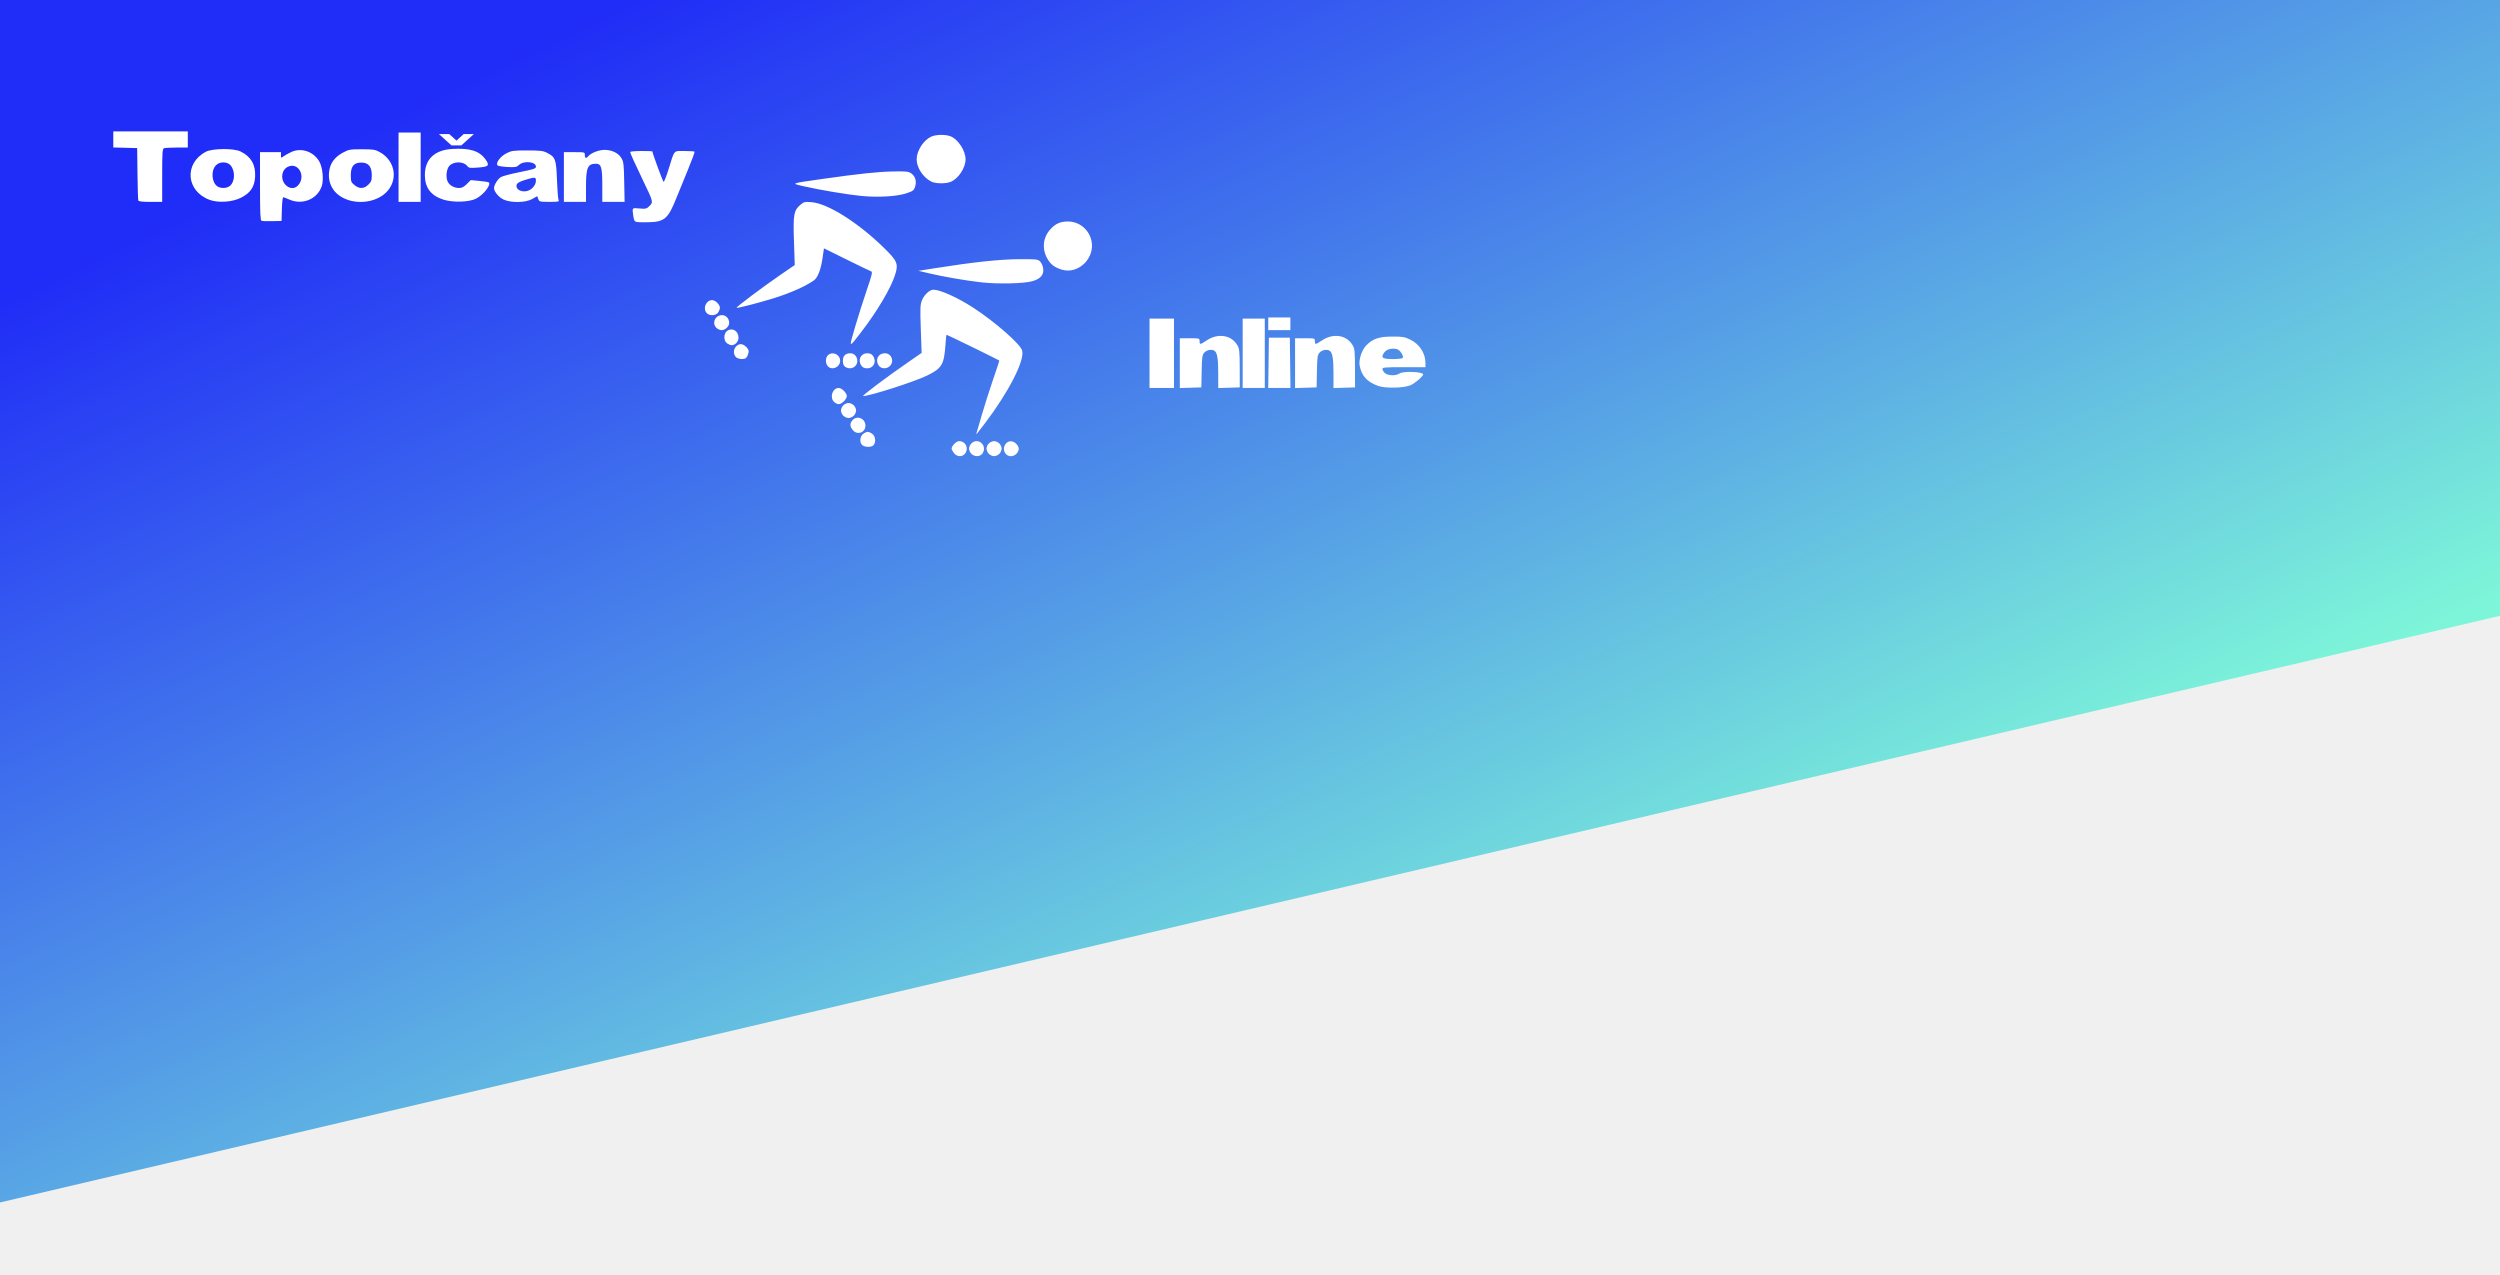
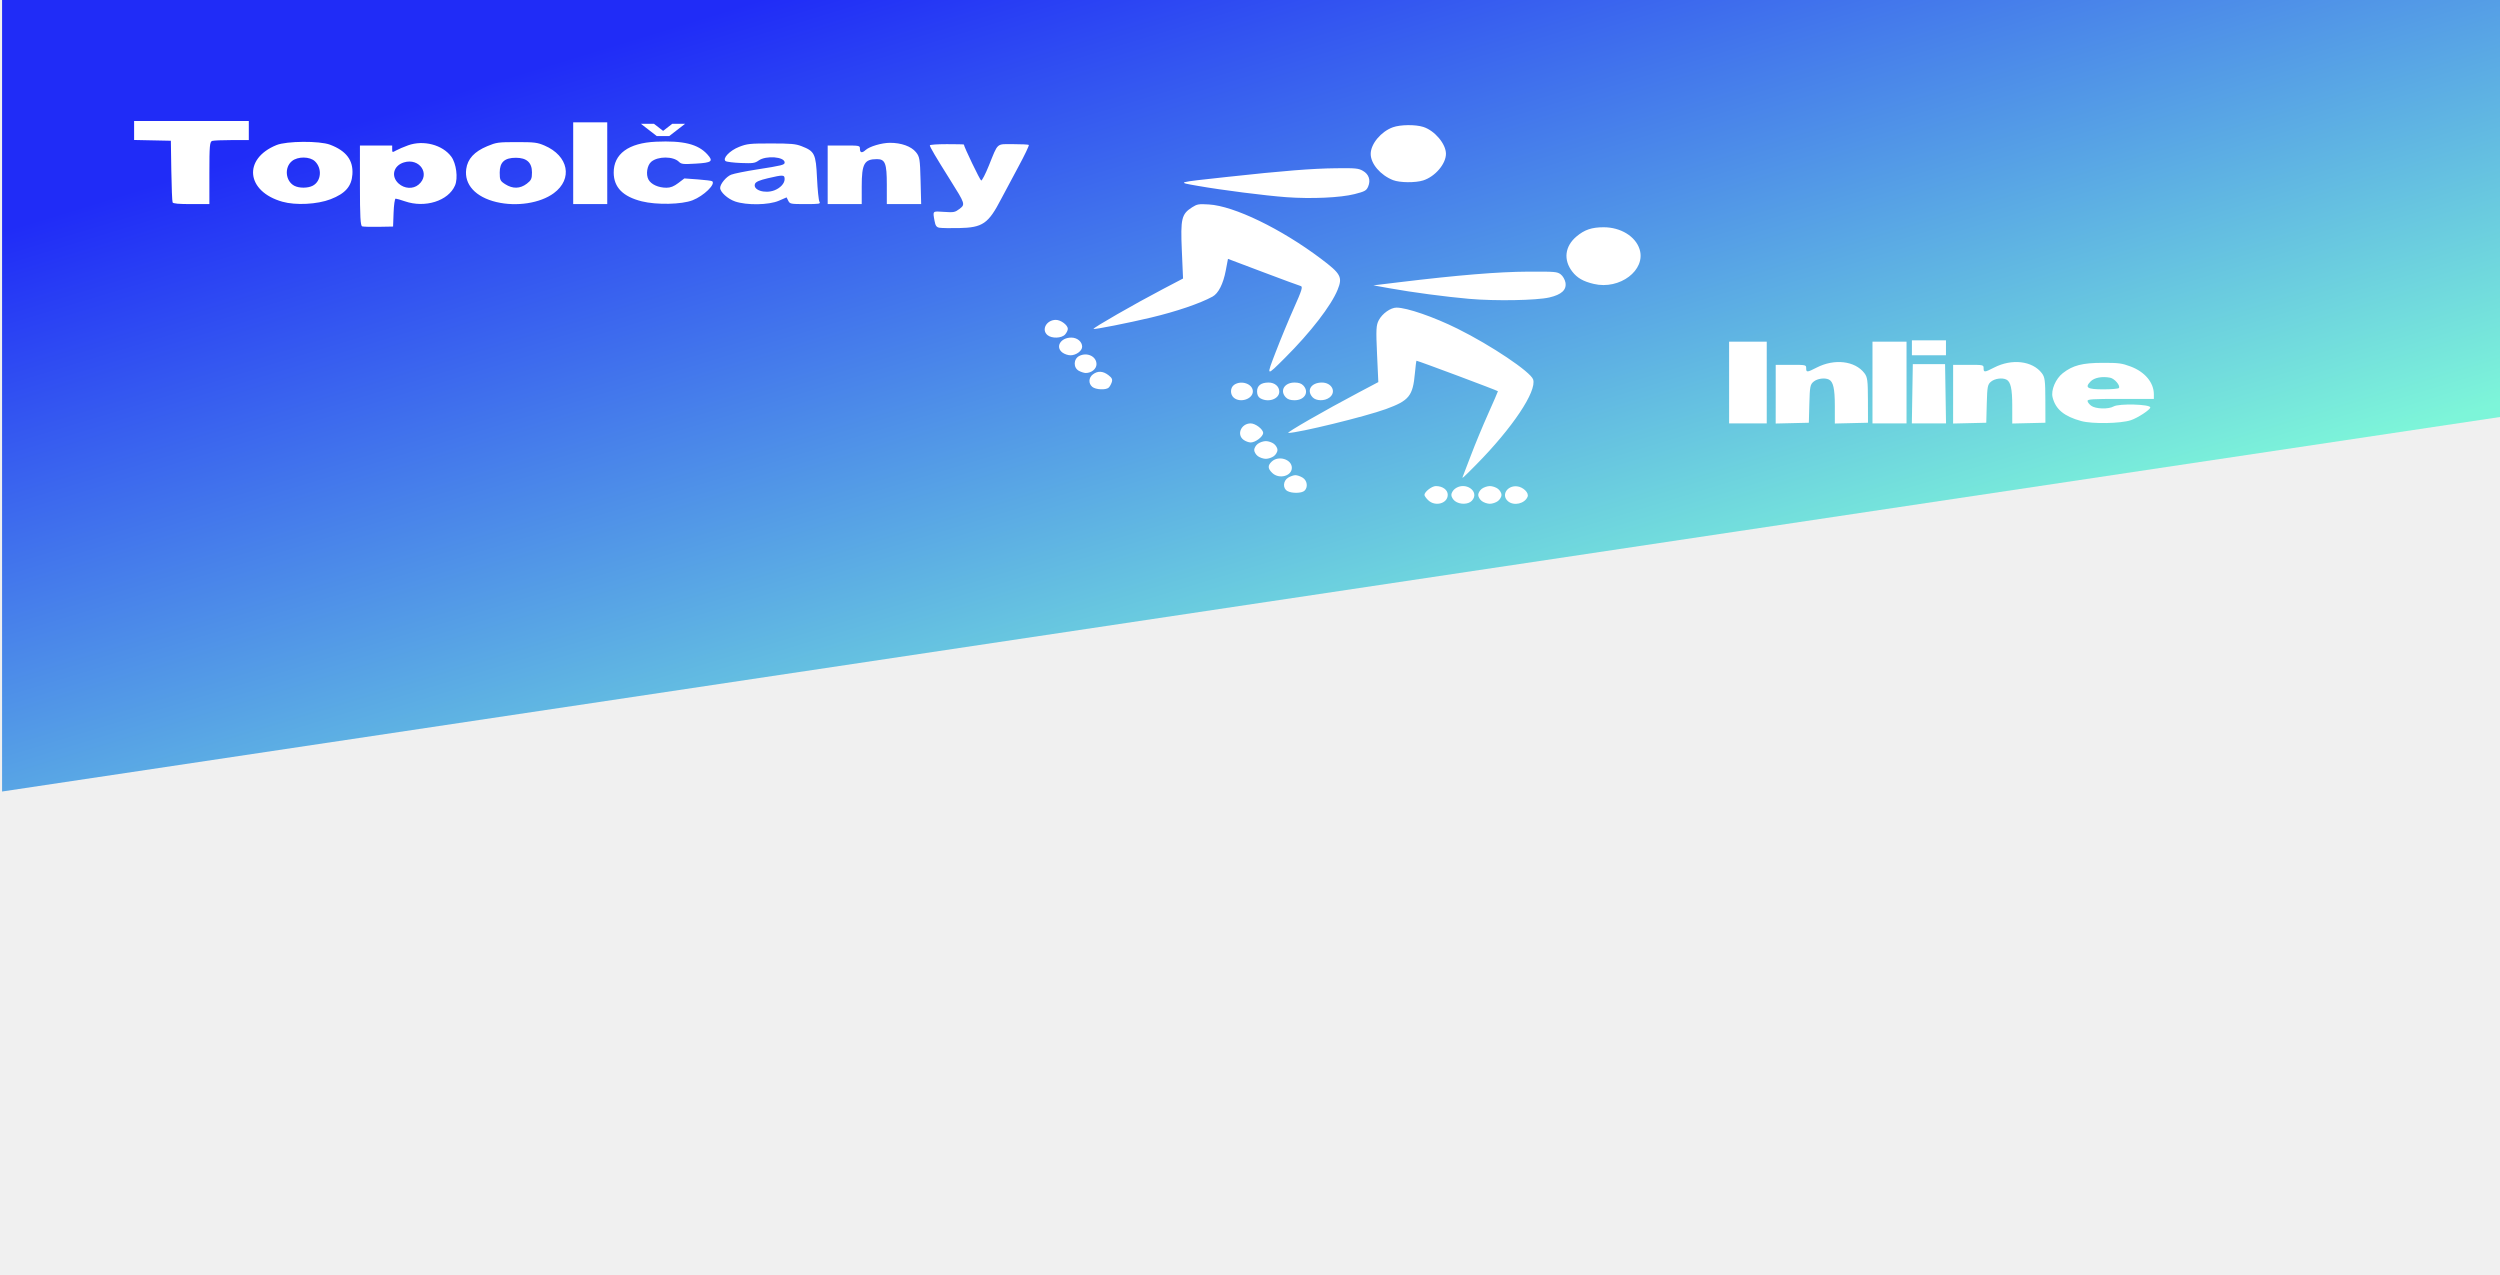
<svg xmlns="http://www.w3.org/2000/svg" xmlns:xlink="http://www.w3.org/1999/xlink" width="100%" viewBox="0 0 310 158" version="1.1" id="svg5" xml:space="preserve">
  <defs id="defs2">
    <linearGradient id="linearGradient9268">
      <stop style="stop-color:#202cf7;stop-opacity:1" offset="0" id="stop9264" />
      <stop style="stop-color:#7df5d9;stop-opacity:1" offset="1" id="stop9266" />
    </linearGradient>
-     <linearGradient xlink:href="#linearGradient9268" id="linearGradient9270" x1="40.277" y1="41.328" x2="90.361" y2="139.744" gradientUnits="userSpaceOnUse" gradientTransform="matrix(1.059545,0,0,1,-7.730337,-27.66863)" />
+     <linearGradient xlink:href="#linearGradient9268" id="linearGradient9270" x1="40.277" y1="41.328" x2="90.361" y2="139.744" gradientUnits="userSpaceOnUse" gradientTransform="matrix(1.560186,0,0,0.9340367,-9.578545,-26.16275)" />
  </defs>
-   <g id="layer1" transform="matrix(1.499909,0,0,1.4891,-3.973234,-6.576438)">
-     <path id="rect554" style="fill:url(#linearGradient9270);fill-opacity:1;stroke-width:0.273;stroke-dasharray:none" d="M -1.051,-0.35 H 210.471 L 210.842,55.337 -1.051,105.421 Z" />
-     <path style="fill:#ffffff;stroke-width:0.096" d="m 81.518,42.148 c -0.11,-0.139 -0.199,-0.307 -0.199,-0.372 0,-0.219 0.397,-0.626 0.611,-0.626 0.364,0 0.64,0.265 0.64,0.616 0,0.617 -0.674,0.862 -1.052,0.381 z m 1.437,0.061 c -0.106,-0.106 -0.193,-0.301 -0.193,-0.433 0,-0.132 0.087,-0.327 0.193,-0.433 0.557,-0.557 1.365,0.194 0.909,0.845 -0.191,0.272 -0.647,0.283 -0.909,0.021 z m 1.444,0 c -0.106,-0.106 -0.193,-0.301 -0.193,-0.433 0,-0.132 0.087,-0.327 0.193,-0.433 0.106,-0.106 0.301,-0.193 0.433,-0.193 0.132,0 0.327,0.087 0.433,0.193 0.106,0.106 0.193,0.301 0.193,0.433 0,0.132 -0.087,0.327 -0.193,0.433 -0.106,0.106 -0.301,0.193 -0.433,0.193 -0.132,0 -0.327,-0.087 -0.433,-0.193 z m 1.411,0.016 c -0.377,-0.417 -0.062,-1.122 0.472,-1.058 0.336,0.04 0.664,0.462 0.575,0.741 -0.155,0.489 -0.734,0.664 -1.048,0.317 z m -11.852,-0.725 c -0.259,-0.19 -0.237,-0.719 0.04,-0.943 0.121,-0.098 0.296,-0.178 0.39,-0.178 0.094,0 0.27,0.08 0.39,0.178 0.247,0.2 0.297,0.681 0.095,0.924 -0.153,0.184 -0.675,0.195 -0.916,0.019 z m 9.421,-1.024 c 0.027,-0.079 0.223,-0.751 0.435,-1.492 0.212,-0.741 0.625,-2.054 0.919,-2.917 0.293,-0.863 0.534,-1.591 0.534,-1.618 0,-0.04 -4.292,-2.154 -4.374,-2.154 -0.014,0 -0.052,0.401 -0.086,0.89 -0.11,1.601 -0.31,1.926 -1.556,2.525 -1.094,0.526 -4.702,1.686 -5.243,1.686 -0.148,0 1.95,-1.587 3.787,-2.865 l 1.047,-0.728 -0.069,-1.984 c -0.06,-1.744 -0.049,-2.033 0.094,-2.391 0.188,-0.47 0.636,-0.888 0.952,-0.888 0.555,0 2.009,0.661 3.28,1.492 1.805,1.179 3.923,3.05 4.057,3.583 0.209,0.831 -1.113,3.432 -3.062,6.026 -0.704,0.937 -0.782,1.029 -0.716,0.835 z M 73.144,40.223 c -0.245,-0.312 -0.252,-0.526 -0.025,-0.807 0.364,-0.45 1.077,-0.156 1.077,0.444 0,0.588 -0.688,0.825 -1.052,0.363 z m -0.777,-1.19 c -0.106,-0.106 -0.193,-0.301 -0.193,-0.433 0,-0.132 0.087,-0.327 0.193,-0.433 0.106,-0.106 0.301,-0.193 0.433,-0.193 0.132,0 0.327,0.087 0.433,0.193 0.106,0.106 0.193,0.301 0.193,0.433 0,0.132 -0.087,0.327 -0.193,0.433 -0.106,0.106 -0.301,0.193 -0.433,0.193 -0.132,0 -0.327,-0.087 -0.433,-0.193 z M 71.597,37.878 c -0.379,-0.379 -0.118,-1.155 0.389,-1.155 0.256,0 0.669,0.416 0.669,0.674 0,0.258 -0.413,0.674 -0.669,0.674 -0.108,0 -0.284,-0.087 -0.389,-0.193 z m 26.085,-4.043 v -2.888 h 1.011 1.011 v 2.888 2.888 h -1.011 -1.011 z m 2.503,0.822 v -2.073 h 0.818 c 0.809,0 0.818,0.003 0.818,0.241 0,0.305 0.051,0.3 0.565,-0.048 0.951,-0.644 2.053,-0.477 2.56,0.39 0.167,0.284 0.189,0.511 0.193,1.915 l 0.003,1.592 -0.89,0.028 -0.89,0.028 v -1.249 c 0,-1.215 -0.085,-1.711 -0.319,-1.859 -0.223,-0.142 -0.613,-0.073 -0.817,0.144 -0.188,0.2 -0.209,0.343 -0.233,1.564 l -0.027,1.344 -0.89,0.028 -0.89,0.028 z m 5.198,-0.822 v -2.888 h 0.914 0.914 v 2.888 2.888 h -0.914 -0.914 z m 2.14,0.794 0.026,-2.094 h 0.866 0.866 l 0.026,2.094 0.026,2.094 h -0.918 -0.918 z m 2.192,0.028 V 32.584 h 0.818 c 0.809,0 0.818,0.003 0.818,0.241 0,0.305 0.051,0.3 0.565,-0.048 0.951,-0.644 2.053,-0.477 2.56,0.39 0.167,0.284 0.189,0.511 0.192,1.915 l 0.003,1.592 -0.89,0.028 -0.89,0.028 v -1.249 c 0,-1.215 -0.085,-1.711 -0.319,-1.859 -0.223,-0.142 -0.613,-0.073 -0.817,0.144 -0.188,0.2 -0.209,0.343 -0.233,1.564 l -0.027,1.344 -0.89,0.028 -0.89,0.028 z m 6.88,1.899 c -0.92,-0.33 -1.38,-0.832 -1.539,-1.682 -0.094,-0.503 0.166,-1.309 0.551,-1.703 0.54,-0.553 1.045,-0.725 2.145,-0.728 0.856,-0.003 1.022,0.026 1.496,0.259 0.765,0.376 1.247,1.135 1.247,1.964 v 0.325 h -1.781 c -1.519,0 -1.781,0.021 -1.781,0.144 0,0.079 0.087,0.231 0.193,0.337 0.233,0.233 0.929,0.263 1.209,0.051 0.288,-0.218 1.968,-0.157 1.968,0.071 0,0.16 -0.671,0.74 -1.045,0.902 -0.551,0.239 -2.068,0.273 -2.663,0.06 z m 2.022,-2.333 c 0.098,-0.159 -0.23,-0.671 -0.468,-0.73 -0.435,-0.109 -0.851,-0.005 -1.05,0.263 -0.328,0.441 -0.18,0.561 0.693,0.561 0.422,0 0.793,-0.042 0.825,-0.093 z m -47.533,0.687 c -0.211,-0.234 -0.203,-0.717 0.017,-0.916 0.386,-0.349 1.003,-0.062 1.003,0.466 0,0.537 -0.673,0.833 -1.02,0.45 z m 1.428,0.043 c -0.122,-0.089 -0.182,-0.251 -0.182,-0.493 0,-0.409 0.214,-0.626 0.619,-0.626 0.329,0 0.574,0.274 0.574,0.642 0,0.518 -0.58,0.791 -1.012,0.476 z m 1.354,-0.081 c -0.327,-0.466 -0.065,-1.037 0.476,-1.037 0.228,0 0.371,0.064 0.476,0.214 0.327,0.466 0.065,1.037 -0.476,1.037 -0.228,0 -0.371,-0.064 -0.476,-0.214 z m 1.444,0 c -0.34,-0.485 -0.072,-1.037 0.502,-1.037 0.537,0 0.795,0.671 0.407,1.059 -0.262,0.262 -0.718,0.251 -0.909,-0.021 z M 63.478,34.14 c -0.216,-0.239 -0.201,-0.649 0.033,-0.883 0.26,-0.26 0.537,-0.242 0.832,0.053 0.192,0.192 0.231,0.302 0.18,0.505 -0.036,0.143 -0.11,0.314 -0.165,0.38 -0.151,0.182 -0.697,0.147 -0.88,-0.055 z m 9.858,-2.485 c 0.26,-0.892 0.7,-2.29 0.978,-3.106 0.415,-1.219 0.48,-1.493 0.362,-1.532 -0.079,-0.026 -0.991,-0.469 -2.027,-0.984 L 70.766,25.097 70.646,25.929 c -0.135,0.938 -0.395,1.609 -0.708,1.835 -0.674,0.484 -1.942,1.053 -3.298,1.479 -1.207,0.379 -3.046,0.858 -3.097,0.806 -0.057,-0.057 2.206,-1.767 3.713,-2.806 l 1.097,-0.757 -0.066,-1.994 c -0.074,-2.239 -0.015,-2.561 0.55,-3.037 0.271,-0.228 0.355,-0.247 0.903,-0.203 1.355,0.109 3.873,1.712 6.012,3.828 1.083,1.071 1.179,1.305 0.903,2.2 -0.347,1.124 -1.461,3.022 -2.824,4.809 -1.028,1.348 -1.016,1.359 -0.494,-0.433 z m -10.574,1.356 c -0.314,-0.22 -0.301,-0.847 0.022,-1.059 0.423,-0.277 0.919,0.039 0.919,0.585 0,0.335 -0.267,0.624 -0.578,0.624 -0.082,0 -0.246,-0.067 -0.364,-0.15 z m -0.888,-1.294 c -0.397,-0.397 -0.1,-1.059 0.476,-1.059 0.319,0 0.583,0.293 0.583,0.647 0,0.29 -0.325,0.604 -0.626,0.604 -0.132,0 -0.327,-0.087 -0.433,-0.193 z m 45.624,-0.337 v -0.529 h 0.914 0.914 v 0.529 0.529 h -0.914 -0.914 z M 61.072,30.483 c -0.344,-0.381 -0.054,-1.075 0.45,-1.075 0.268,0 0.642,0.37 0.642,0.635 0,0.104 -0.067,0.285 -0.15,0.403 -0.189,0.27 -0.713,0.291 -0.942,0.038 z M 83.725,27.922 C 82.43,27.771 80.665,27.463 79.441,27.173 l -0.866,-0.205 1.396,-0.222 c 3.137,-0.5 5.324,-0.736 6.903,-0.746 1.465,-0.009 1.573,0.003 1.764,0.193 0.112,0.111 0.226,0.371 0.253,0.578 0.069,0.515 -0.208,0.852 -0.864,1.053 -0.688,0.211 -2.905,0.262 -4.302,0.099 z m 6.688,-1.056 c -0.57,-0.178 -0.891,-0.421 -1.157,-0.874 -0.485,-0.827 -0.398,-1.787 0.225,-2.477 0.433,-0.48 0.821,-0.654 1.463,-0.654 0.912,0 1.709,0.643 1.928,1.555 0.353,1.471 -1.067,2.886 -2.46,2.45 z M 55.27,22.897 c -0.16,-0.036 -0.217,-0.142 -0.265,-0.487 -0.098,-0.718 -0.121,-0.691 0.509,-0.634 0.523,0.047 0.59,0.031 0.827,-0.206 0.323,-0.323 0.317,-0.347 -0.492,-2.042 -0.783,-1.64 -1.097,-2.343 -1.097,-2.453 0,-0.046 0.411,-0.084 0.914,-0.084 0.503,0 0.914,0.012 0.914,0.027 0,0.148 0.868,2.524 0.929,2.543 0.045,0.014 0.231,-0.461 0.413,-1.056 0.507,-1.653 0.388,-1.514 1.304,-1.514 0.433,0 0.811,0.024 0.841,0.054 0.03,0.03 -0.226,0.734 -0.568,1.564 -0.342,0.83 -0.75,1.835 -0.906,2.232 -0.7,1.779 -0.997,2.048 -2.295,2.081 -0.453,0.012 -0.916,5.83e-4 -1.028,-0.024 z m -31.006,-0.097 c -0.092,-0.039 -0.12,-0.708 -0.12,-2.882 v -2.831 h 0.866 0.866 v 0.252 c 0,0.245 0.006,0.248 0.217,0.093 0.119,-0.088 0.407,-0.249 0.64,-0.359 0.824,-0.389 1.847,-0.036 2.317,0.799 0.271,0.482 0.372,1.52 0.199,2.043 -0.359,1.087 -1.606,1.606 -2.685,1.116 -0.231,-0.105 -0.457,-0.19 -0.502,-0.19 -0.045,0 -0.095,0.444 -0.11,0.987 l -0.027,0.987 -0.77,0.018 c -0.424,0.01 -0.824,-0.004 -0.89,-0.032 z m 3.027,-2.946 c 0.66,-0.727 0.063,-1.919 -0.787,-1.573 -0.563,0.229 -0.707,0.988 -0.282,1.493 0.312,0.371 0.774,0.405 1.069,0.08 z M 14.083,21.106 c -0.025,-0.066 -0.056,-1.073 -0.069,-2.238 l -0.025,-2.118 -0.987,-0.027 -0.987,-0.027 v -0.67 -0.67 h 3.08 3.08 v 0.674 0.674 h -0.907 c -0.499,0 -0.975,0.026 -1.059,0.058 -0.133,0.051 -0.152,0.341 -0.152,2.262 v 2.204 h -0.966 c -0.685,0 -0.979,-0.035 -1.01,-0.12 z m 5.897,-0.046 c -1.949,-0.723 -2.131,-3.032 -0.317,-4.004 0.542,-0.29 2.312,-0.306 2.875,-0.026 0.871,0.433 1.254,1.102 1.201,2.099 -0.045,0.849 -0.379,1.35 -1.168,1.753 -0.714,0.365 -1.873,0.445 -2.592,0.178 z m 1.633,-1.133 c 0.453,-0.317 0.514,-1.217 0.116,-1.722 -0.272,-0.346 -0.917,-0.356 -1.233,-0.019 -0.421,0.448 -0.353,1.413 0.122,1.746 0.259,0.182 0.733,0.18 0.995,-0.004 z m 9.868,1.158 c -1.125,-0.351 -1.741,-1.235 -1.628,-2.333 0.074,-0.719 0.435,-1.236 1.129,-1.617 0.495,-0.271 0.59,-0.289 1.585,-0.289 0.951,0 1.102,0.025 1.487,0.241 1.297,0.728 1.54,2.363 0.5,3.371 -0.728,0.706 -1.994,0.964 -3.073,0.627 z m 1.622,-1.295 c 0.242,-0.242 0.281,-0.355 0.281,-0.804 0,-0.694 -0.284,-1.032 -0.866,-1.032 -0.608,0 -0.867,0.312 -0.867,1.046 0,0.522 0.026,0.596 0.296,0.823 0.401,0.338 0.796,0.327 1.155,-0.032 z m 2.495,-1.451 v -2.888 h 0.914 0.914 v 2.888 2.888 h -0.914 -0.914 z m 3.687,2.694 c -1.015,-0.332 -1.505,-0.988 -1.512,-2.02 -0.008,-1.33 0.795,-2.106 2.269,-2.194 1.475,-0.088 2.264,0.169 2.765,0.901 0.332,0.485 0.238,0.581 -0.632,0.649 -0.675,0.052 -0.77,0.039 -0.899,-0.13 -0.306,-0.398 -1.125,-0.4 -1.483,-0.005 -0.226,0.25 -0.303,0.896 -0.151,1.263 0.142,0.342 0.533,0.575 0.966,0.575 0.217,0 0.397,-0.094 0.632,-0.329 l 0.329,-0.329 0.716,0.068 c 0.394,0.038 0.744,0.096 0.777,0.129 0.202,0.202 -0.453,1.039 -1.055,1.347 -0.585,0.299 -1.926,0.336 -2.723,0.075 z m 5.002,0.004 c -0.388,-0.176 -0.795,-0.662 -0.796,-0.951 -7.37e-4,-0.279 0.328,-0.8 0.591,-0.936 0.152,-0.079 0.785,-0.247 1.407,-0.374 1.314,-0.268 1.467,-0.319 1.467,-0.484 0,-0.414 -1.002,-0.516 -1.4,-0.142 -0.198,0.186 -0.307,0.206 -0.949,0.174 -0.399,-0.02 -0.769,-0.081 -0.823,-0.135 -0.183,-0.183 0.223,-0.746 0.726,-1.005 0.428,-0.22 0.573,-0.241 1.721,-0.241 1.063,0 1.311,0.029 1.633,0.193 0.702,0.357 0.769,0.539 0.829,2.244 0.029,0.83 0.088,1.585 0.131,1.678 0.07,0.153 0.003,0.168 -0.753,0.168 -0.794,0 -0.835,-0.01 -0.921,-0.237 l -0.09,-0.237 -0.413,0.236 c -0.542,0.31 -1.731,0.335 -2.36,0.049 z m 2.122,-0.785 c 0.317,-0.162 0.543,-0.487 0.545,-0.783 0.003,-0.32 -0.07,-0.325 -0.896,-0.07 -0.449,0.139 -0.648,0.251 -0.693,0.392 -0.138,0.436 0.522,0.728 1.044,0.461 z m 2.857,-1.096 v -2.069 h 0.866 c 0.86,0 0.866,0.002 0.866,0.241 0,0.278 0.113,0.309 0.301,0.081 0.21,-0.253 0.866,-0.51 1.309,-0.512 0.608,-0.003 1.141,0.248 1.396,0.657 0.201,0.323 0.221,0.484 0.25,2.012 l 0.032,1.66 h -0.922 -0.922 v -1.374 c 0,-1.501 -0.088,-1.802 -0.527,-1.802 -0.683,0 -0.821,0.321 -0.821,1.92 v 1.256 h -0.914 -0.914 z m 24.642,1.583 c -1.134,-0.108 -3.488,-0.504 -4.766,-0.801 -1.137,-0.264 -1.222,-0.23 1.588,-0.633 2.997,-0.43 4.551,-0.593 5.841,-0.612 1.054,-0.016 1.2,0.003 1.442,0.183 0.32,0.239 0.428,0.66 0.283,1.108 -0.094,0.289 -0.176,0.35 -0.733,0.536 -0.758,0.253 -2.311,0.346 -3.654,0.218 z m 5.726,-1.204 c -0.68,-0.352 -1.203,-1.158 -1.203,-1.852 0,-0.704 0.554,-1.581 1.19,-1.883 0.403,-0.191 1.206,-0.204 1.634,-0.025 0.613,0.256 1.219,1.203 1.218,1.901 -0.002,0.717 -0.584,1.613 -1.224,1.88 -0.416,0.174 -1.26,0.163 -1.615,-0.021 z" id="path189" />
-   </g>
+   <path id="rect554" style="fill:url(#linearGradient9270);fill-opacity:1;stroke-width:0.32;stroke-dasharray:none" d="M 0.257,-0.646 H 311.724 L 312.271,51.368 0.257,98.148 Z" />
+   <path style="fill:#ffffff;stroke-width:0.194" d="m 177.093,62.024 c -0.253,-0.245 -0.461,-0.539 -0.461,-0.653 0,-0.385 0.917,-1.098 1.411,-1.098 0.841,0 1.478,0.466 1.478,1.081 0,1.083 -1.556,1.512 -2.428,0.669 z m 3.317,0.107 c -0.244,-0.186 -0.444,-0.528 -0.444,-0.76 0,-0.232 0.2,-0.574 0.444,-0.76 1.285,-0.977 3.151,0.341 2.099,1.483 -0.44,0.478 -1.495,0.497 -2.099,0.037 z m 3.333,0 c -0.244,-0.186 -0.444,-0.528 -0.444,-0.76 0,-0.232 0.2,-0.574 0.444,-0.76 0.244,-0.186 0.695,-0.338 1,-0.338 0.306,0 0.756,0.152 1,0.338 0.244,0.186 0.445,0.528 0.445,0.76 0,0.232 -0.2,0.574 -0.445,0.76 -0.244,0.186 -0.694,0.338 -1,0.338 -0.306,0 -0.756,-0.152 -1,-0.338 z m 3.257,0.029 c -0.871,-0.731 -0.144,-1.969 1.091,-1.857 0.775,0.07 1.533,0.811 1.328,1.3 -0.358,0.857 -1.695,1.165 -2.419,0.557 z m -27.363,-1.272 c -0.599,-0.333 -0.546,-1.261 0.093,-1.655 0.278,-0.171 0.684,-0.312 0.901,-0.312 0.217,0 0.623,0.14 0.901,0.312 0.571,0.351 0.685,1.196 0.22,1.622 -0.353,0.324 -1.559,0.342 -2.116,0.033 z m 21.75,-1.798 c 0.063,-0.139 0.515,-1.318 1.004,-2.618 0.489,-1.301 1.443,-3.604 2.121,-5.119 0.678,-1.515 1.232,-2.793 1.232,-2.84 0,-0.071 -9.908,-3.781 -10.098,-3.781 -0.031,0 -0.121,0.703 -0.199,1.562 -0.253,2.81 -0.716,3.38 -3.593,4.431 -2.526,0.923 -10.856,2.959 -12.104,2.959 -0.342,0 4.502,-2.785 8.744,-5.027 l 2.418,-1.278 -0.159,-3.481 c -0.139,-3.06 -0.113,-3.568 0.218,-4.196 0.434,-0.825 1.469,-1.558 2.198,-1.558 1.282,0 4.639,1.16 7.573,2.618 4.166,2.069 9.057,5.352 9.366,6.288 0.481,1.458 -2.57,6.023 -7.069,10.575 -1.625,1.645 -1.806,1.805 -1.653,1.465 z m -23.628,-0.445 c -0.566,-0.547 -0.582,-0.924 -0.058,-1.415 0.841,-0.79 2.487,-0.274 2.487,0.779 0,1.032 -1.589,1.448 -2.428,0.636 z m -1.794,-2.089 c -0.244,-0.186 -0.444,-0.528 -0.444,-0.76 0,-0.232 0.2,-0.574 0.444,-0.76 0.244,-0.186 0.694,-0.338 1,-0.338 0.306,0 0.756,0.152 1,0.338 0.244,0.186 0.444,0.528 0.444,0.76 0,0.232 -0.2,0.574 -0.444,0.76 -0.244,0.186 -0.694,0.338 -1,0.338 -0.306,0 -0.756,-0.152 -1,-0.338 z m -1.778,-2.027 c -0.876,-0.666 -0.272,-2.027 0.899,-2.027 0.591,0 1.545,0.73 1.545,1.182 0,0.452 -0.954,1.182 -1.545,1.182 -0.25,0 -0.655,-0.152 -0.899,-0.338 z m 60.223,-7.094 v -5.067 h 2.333 2.333 v 5.067 5.067 h -2.333 -2.333 z m 5.778,1.442 V 45.24 h 1.889 c 1.867,0 1.889,0.005 1.889,0.422 0,0.535 0.118,0.527 1.303,-0.084 2.196,-1.131 4.739,-0.836 5.911,0.685 0.384,0.499 0.437,0.896 0.444,3.361 l 0.007,2.795 -2.056,0.049 -2.056,0.049 v -2.191 c 0,-2.133 -0.196,-3.002 -0.736,-3.263 -0.514,-0.248 -1.415,-0.128 -1.885,0.253 -0.433,0.35 -0.482,0.601 -0.539,2.745 l -0.062,2.359 -2.056,0.049 -2.056,0.049 z m 12,-1.442 v -5.067 h 2.111 2.111 v 5.067 5.067 h -2.111 -2.111 z m 4.94,1.394 0.06,-3.674 h 2 2 l 0.06,3.674 0.06,3.674 h -2.12 -2.12 z m 5.06,0.049 v -3.638 h 1.889 c 1.867,0 1.889,0.005 1.889,0.422 0,0.535 0.118,0.527 1.303,-0.084 2.196,-1.131 4.739,-0.836 5.911,0.685 0.384,0.499 0.437,0.896 0.444,3.361 l 0.007,2.795 -2.056,0.049 -2.056,0.049 v -2.191 c 0,-2.133 -0.196,-3.002 -0.736,-3.263 -0.514,-0.248 -1.415,-0.128 -1.885,0.253 -0.433,0.35 -0.482,0.601 -0.539,2.745 l -0.062,2.359 -2.056,0.049 -2.056,0.049 z m 15.885,3.332 c -2.125,-0.579 -3.185,-1.46 -3.554,-2.952 -0.218,-0.883 0.384,-2.298 1.272,-2.989 1.247,-0.971 2.412,-1.272 4.953,-1.277 1.976,-0.004 2.359,0.046 3.454,0.455 1.766,0.659 2.88,1.992 2.88,3.447 v 0.57 h -4.111 c -3.506,0 -4.111,0.037 -4.111,0.253 0,0.139 0.2,0.405 0.444,0.591 0.539,0.409 2.145,0.461 2.791,0.09 0.664,-0.382 4.543,-0.276 4.543,0.124 0,0.281 -1.55,1.299 -2.412,1.584 -1.272,0.42 -4.774,0.48 -6.149,0.105 z m 4.667,-4.093 c 0.226,-0.279 -0.531,-1.177 -1.08,-1.282 -1.004,-0.191 -1.965,-0.009 -2.424,0.461 -0.757,0.774 -0.416,0.984 1.6,0.984 0.974,0 1.832,-0.074 1.905,-0.164 z m -109.741,1.206 c -0.488,-0.41 -0.468,-1.259 0.039,-1.607 0.891,-0.613 2.316,-0.109 2.316,0.818 0,0.942 -1.553,1.462 -2.354,0.789 z m 3.297,0.075 c -0.282,-0.157 -0.42,-0.441 -0.42,-0.864 0,-0.718 0.495,-1.098 1.43,-1.098 0.76,0 1.325,0.481 1.325,1.127 0,0.91 -1.339,1.389 -2.335,0.835 z m 3.126,-0.142 c -0.754,-0.818 -0.149,-1.82 1.099,-1.82 0.526,0 0.857,0.113 1.099,0.375 0.754,0.818 0.149,1.82 -1.099,1.82 -0.526,0 -0.857,-0.113 -1.099,-0.375 z m 3.333,0 c -0.784,-0.851 -0.167,-1.82 1.159,-1.82 1.24,0 1.835,1.177 0.94,1.858 -0.604,0.459 -1.658,0.44 -2.099,-0.037 z M 135.444,47.971 c -0.499,-0.419 -0.463,-1.139 0.077,-1.549 0.6,-0.456 1.239,-0.425 1.92,0.093 0.443,0.337 0.534,0.53 0.416,0.886 -0.083,0.25 -0.255,0.551 -0.382,0.667 -0.348,0.319 -1.609,0.259 -2.032,-0.097 z m 22.76,-4.361 c 0.601,-1.566 1.617,-4.019 2.258,-5.451 0.958,-2.139 1.107,-2.62 0.835,-2.689 -0.183,-0.046 -2.288,-0.823 -4.68,-1.727 l -4.348,-1.643 -0.277,1.46 c -0.313,1.646 -0.911,2.824 -1.635,3.219 -1.556,0.85 -4.483,1.848 -7.614,2.595 -2.787,0.665 -7.032,1.505 -7.15,1.415 -0.131,-0.1 5.094,-3.101 8.572,-4.924 l 2.533,-1.328 -0.152,-3.499 c -0.17,-3.929 -0.035,-4.494 1.27,-5.329 0.627,-0.401 0.821,-0.434 2.084,-0.357 3.128,0.191 8.942,3.005 13.88,6.718 2.501,1.88 2.722,2.29 2.084,3.861 -0.8,1.973 -3.373,5.303 -6.521,8.439 -2.374,2.366 -2.347,2.385 -1.14,-0.76 z m -24.412,2.38 c -0.726,-0.386 -0.696,-1.487 0.051,-1.859 0.976,-0.486 2.122,0.068 2.122,1.026 0,0.588 -0.617,1.095 -1.333,1.095 -0.19,0 -0.568,-0.118 -0.839,-0.263 z m -2.05,-2.271 c -0.917,-0.697 -0.23,-1.858 1.099,-1.858 0.736,0 1.346,0.514 1.346,1.136 0,0.509 -0.751,1.06 -1.444,1.06 -0.306,0 -0.756,-0.152 -1,-0.338 z m 105.335,-0.591 v -0.929 h 2.111 2.111 v 0.929 0.929 h -2.111 -2.111 z M 129.889,41.552 c -0.795,-0.668 -0.124,-1.887 1.038,-1.887 0.618,0 1.483,0.649 1.483,1.113 0,0.182 -0.156,0.501 -0.346,0.707 -0.436,0.473 -1.647,0.51 -2.175,0.067 z m 52.3,-4.493 c -2.99,-0.265 -7.065,-0.807 -9.889,-1.315 l -2,-0.36 3.222,-0.39 c 7.242,-0.877 12.293,-1.292 15.937,-1.309 3.381,-0.016 3.632,0.005 4.072,0.338 0.258,0.195 0.521,0.651 0.585,1.013 0.159,0.904 -0.481,1.496 -1.995,1.848 -1.588,0.37 -6.706,0.459 -9.932,0.173 z m 15.44,-1.852 c -1.316,-0.313 -2.058,-0.739 -2.67,-1.533 -1.119,-1.452 -0.918,-3.136 0.52,-4.347 1.001,-0.843 1.896,-1.147 3.379,-1.147 2.106,0 3.946,1.128 4.451,2.728 0.815,2.582 -2.464,5.064 -5.679,4.299 z m -81.135,-6.966 c -0.368,-0.062 -0.502,-0.249 -0.611,-0.855 -0.227,-1.26 -0.279,-1.212 1.175,-1.112 1.208,0.083 1.362,0.054 1.91,-0.362 0.746,-0.567 0.733,-0.61 -1.135,-3.584 -1.807,-2.877 -2.534,-4.112 -2.534,-4.305 0,-0.081 0.95,-0.148 2.111,-0.148 1.161,0 2.111,0.021 2.111,0.047 0,0.26 2.004,4.429 2.145,4.463 0.103,0.024 0.533,-0.809 0.954,-1.853 1.171,-2.9 0.896,-2.658 3.011,-2.658 0.999,0 1.872,0.043 1.941,0.095 0.069,0.052 -0.521,1.287 -1.312,2.745 -0.79,1.457 -1.732,3.22 -2.093,3.917 -1.617,3.123 -2.301,3.594 -5.299,3.652 -1.047,0.02 -2.115,0.001 -2.374,-0.043 z m -71.585,-0.171 c -0.213,-0.068 -0.278,-1.242 -0.278,-5.057 v -4.969 h 2 2 v 0.443 c 0,0.43 0.015,0.434 0.5,0.163 0.275,-0.154 0.94,-0.438 1.478,-0.631 1.902,-0.683 4.264,-0.064 5.349,1.403 0.625,0.845 0.859,2.667 0.46,3.585 -0.829,1.908 -3.708,2.818 -6.2,1.958 -0.533,-0.184 -1.054,-0.334 -1.159,-0.334 -0.105,0 -0.219,0.779 -0.254,1.731 l -0.063,1.731 -1.778,0.032 c -0.978,0.018 -1.903,-0.007 -2.056,-0.056 z m 6.988,-5.17 c 1.523,-1.275 0.146,-3.367 -1.817,-2.76 -1.301,0.403 -1.631,1.734 -0.651,2.62 0.72,0.65 1.786,0.711 2.468,0.14 z m -30.494,2.196 c -0.057,-0.116 -0.128,-1.883 -0.16,-3.927 l -0.057,-3.716 -2.278,-0.048 -2.278,-0.048 v -1.176 -1.176 h 7.111 7.111 v 1.182 1.182 h -2.093 c -1.151,0 -2.251,0.046 -2.444,0.103 -0.306,0.089 -0.352,0.599 -0.352,3.969 v 3.867 h -2.229 c -1.58,0 -2.259,-0.061 -2.332,-0.211 z m 13.614,-0.082 c -4.499,-1.269 -4.921,-5.322 -0.731,-7.026 1.25,-0.509 5.338,-0.537 6.639,-0.046 2.012,0.759 2.896,1.934 2.773,3.684 -0.105,1.489 -0.875,2.368 -2.696,3.076 -1.648,0.641 -4.325,0.78 -5.984,0.312 z m 3.77,-1.988 c 1.046,-0.557 1.186,-2.135 0.267,-3.023 -0.628,-0.607 -2.117,-0.624 -2.846,-0.034 -0.972,0.786 -0.816,2.479 0.282,3.064 0.599,0.319 1.692,0.315 2.298,-0.007 z m 22.783,2.033 c -2.597,-0.616 -4.021,-2.167 -3.759,-4.094 0.171,-1.263 1.004,-2.169 2.606,-2.837 1.142,-0.476 1.361,-0.507 3.659,-0.507 2.195,0 2.545,0.043 3.434,0.422 2.995,1.278 3.555,4.148 1.155,5.915 -1.682,1.238 -4.603,1.691 -7.095,1.1 z m 3.745,-2.273 c 0.558,-0.425 0.65,-0.622 0.65,-1.411 0,-1.217 -0.656,-1.811 -2,-1.811 -1.404,0 -2.001,0.548 -2.001,1.835 0,0.916 0.061,1.045 0.684,1.443 0.926,0.592 1.839,0.573 2.667,-0.057 z m 5.761,-2.547 v -5.067 h 2.111 2.111 v 5.067 5.067 h -2.111 -2.111 z m 8.513,4.728 c -2.342,-0.583 -3.476,-1.734 -3.49,-3.545 -0.018,-2.334 1.835,-3.697 5.239,-3.85 3.407,-0.154 5.227,0.297 6.384,1.581 0.767,0.851 0.55,1.02 -1.459,1.138 -1.558,0.092 -1.777,0.068 -2.076,-0.228 -0.706,-0.698 -2.598,-0.703 -3.425,-0.009 -0.522,0.438 -0.7,1.572 -0.349,2.216 0.327,0.6 1.23,1.009 2.231,1.009 0.5,0 0.916,-0.165 1.459,-0.577 l 0.759,-0.577 1.654,0.12 c 0.91,0.066 1.717,0.168 1.794,0.227 0.467,0.355 -1.046,1.824 -2.435,2.363 -1.351,0.524 -4.447,0.589 -6.286,0.132 z m 11.547,0.007 c -0.897,-0.309 -1.835,-1.162 -1.837,-1.67 -0.002,-0.49 0.757,-1.404 1.364,-1.643 0.351,-0.138 1.813,-0.433 3.248,-0.656 3.034,-0.471 3.387,-0.56 3.387,-0.849 0,-0.726 -2.314,-0.905 -3.232,-0.249 -0.457,0.327 -0.709,0.362 -2.191,0.305 -0.921,-0.036 -1.776,-0.142 -1.901,-0.237 -0.424,-0.322 0.515,-1.31 1.677,-1.764 0.988,-0.387 1.322,-0.422 3.974,-0.422 2.455,0 3.028,0.051 3.769,0.338 1.621,0.626 1.776,0.946 1.915,3.939 0.068,1.457 0.203,2.782 0.302,2.945 0.163,0.269 0.007,0.296 -1.74,0.296 -1.834,0 -1.927,-0.018 -2.126,-0.416 l -0.208,-0.416 -0.953,0.414 c -1.252,0.544 -3.996,0.588 -5.449,0.087 z m 4.899,-1.377 c 0.731,-0.284 1.253,-0.854 1.258,-1.374 0.006,-0.561 -0.16,-0.571 -2.069,-0.123 -1.037,0.243 -1.496,0.441 -1.599,0.688 -0.32,0.766 1.205,1.277 2.41,0.809 z m 6.597,-1.923 V 18.044 h 2 c 1.985,0 2,0.003 2,0.422 0,0.489 0.26,0.542 0.695,0.142 0.484,-0.444 1.998,-0.895 3.023,-0.899 1.403,-0.005 2.635,0.436 3.223,1.154 0.464,0.567 0.51,0.849 0.578,3.53 l 0.074,2.914 h -2.13 -2.13 v -2.412 c 0,-2.635 -0.203,-3.163 -1.217,-3.163 -1.577,0 -1.894,0.564 -1.894,3.37 v 2.204 h -2.111 -2.111 z m 56.892,2.778 c -2.618,-0.19 -8.052,-0.884 -11.003,-1.405 -2.624,-0.464 -2.821,-0.404 3.667,-1.111 6.919,-0.754 10.507,-1.04 13.485,-1.074 2.435,-0.027 2.77,0.005 3.328,0.322 0.739,0.42 0.987,1.158 0.652,1.945 -0.216,0.508 -0.407,0.614 -1.693,0.941 -1.749,0.445 -5.335,0.607 -8.437,0.382 z m 13.22,-2.114 c -1.569,-0.618 -2.778,-2.032 -2.778,-3.251 0,-1.235 1.28,-2.774 2.748,-3.304 0.931,-0.336 2.785,-0.357 3.772,-0.044 1.415,0.449 2.815,2.111 2.812,3.335 -0.005,1.259 -1.349,2.83 -2.825,3.3 -0.961,0.306 -2.908,0.286 -3.729,-0.037 z" id="path189" />
  <text xml:space="preserve" style="fill:#ffffff;stroke-width:1.002" x="29.722" y="53.479" id="text345">
    <tspan id="tspan343" x="29.722" y="53.479" />
  </text>
-   <path style="font-weight:bold;-inkscape-font-specification:'sans-serif Bold';fill:#ffffff;stroke-width:0.713" d="m 58.763,16.622 -1.559,1.408 H 55.985 L 54.425,16.622 h 1.282 l 0.899,0.813 0.894,-0.813 z" id="path1020" />
+   <path style="font-weight:bold;-inkscape-font-specification:'sans-serif Bold';fill:#ffffff;stroke-width:0.833" d="m 84.951,15.352 -1.969,1.522 h -1.54 l -1.969,-1.522 h 1.619 l 1.135,0.879 1.129,-0.879 z" id="path1020" />
</svg>
